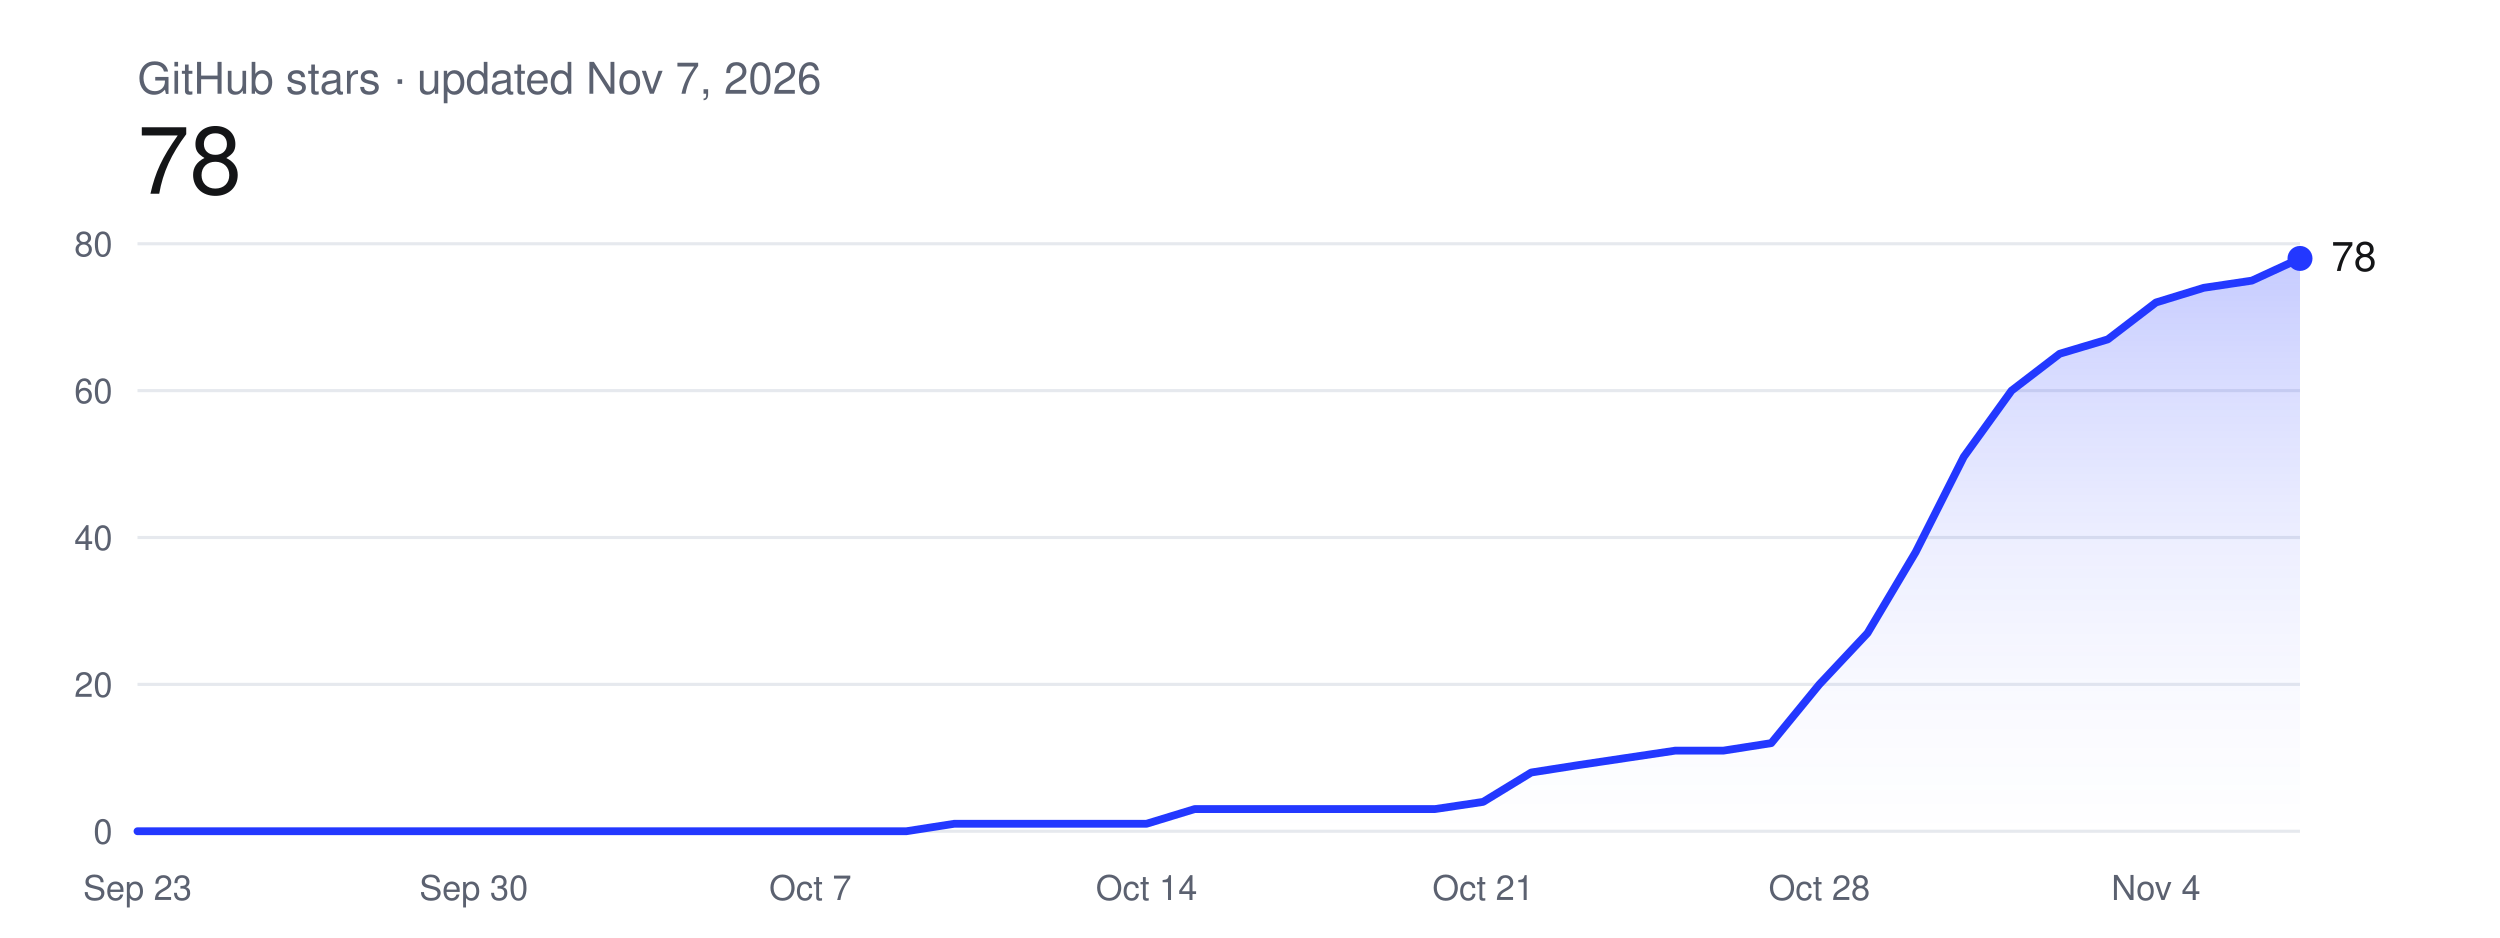
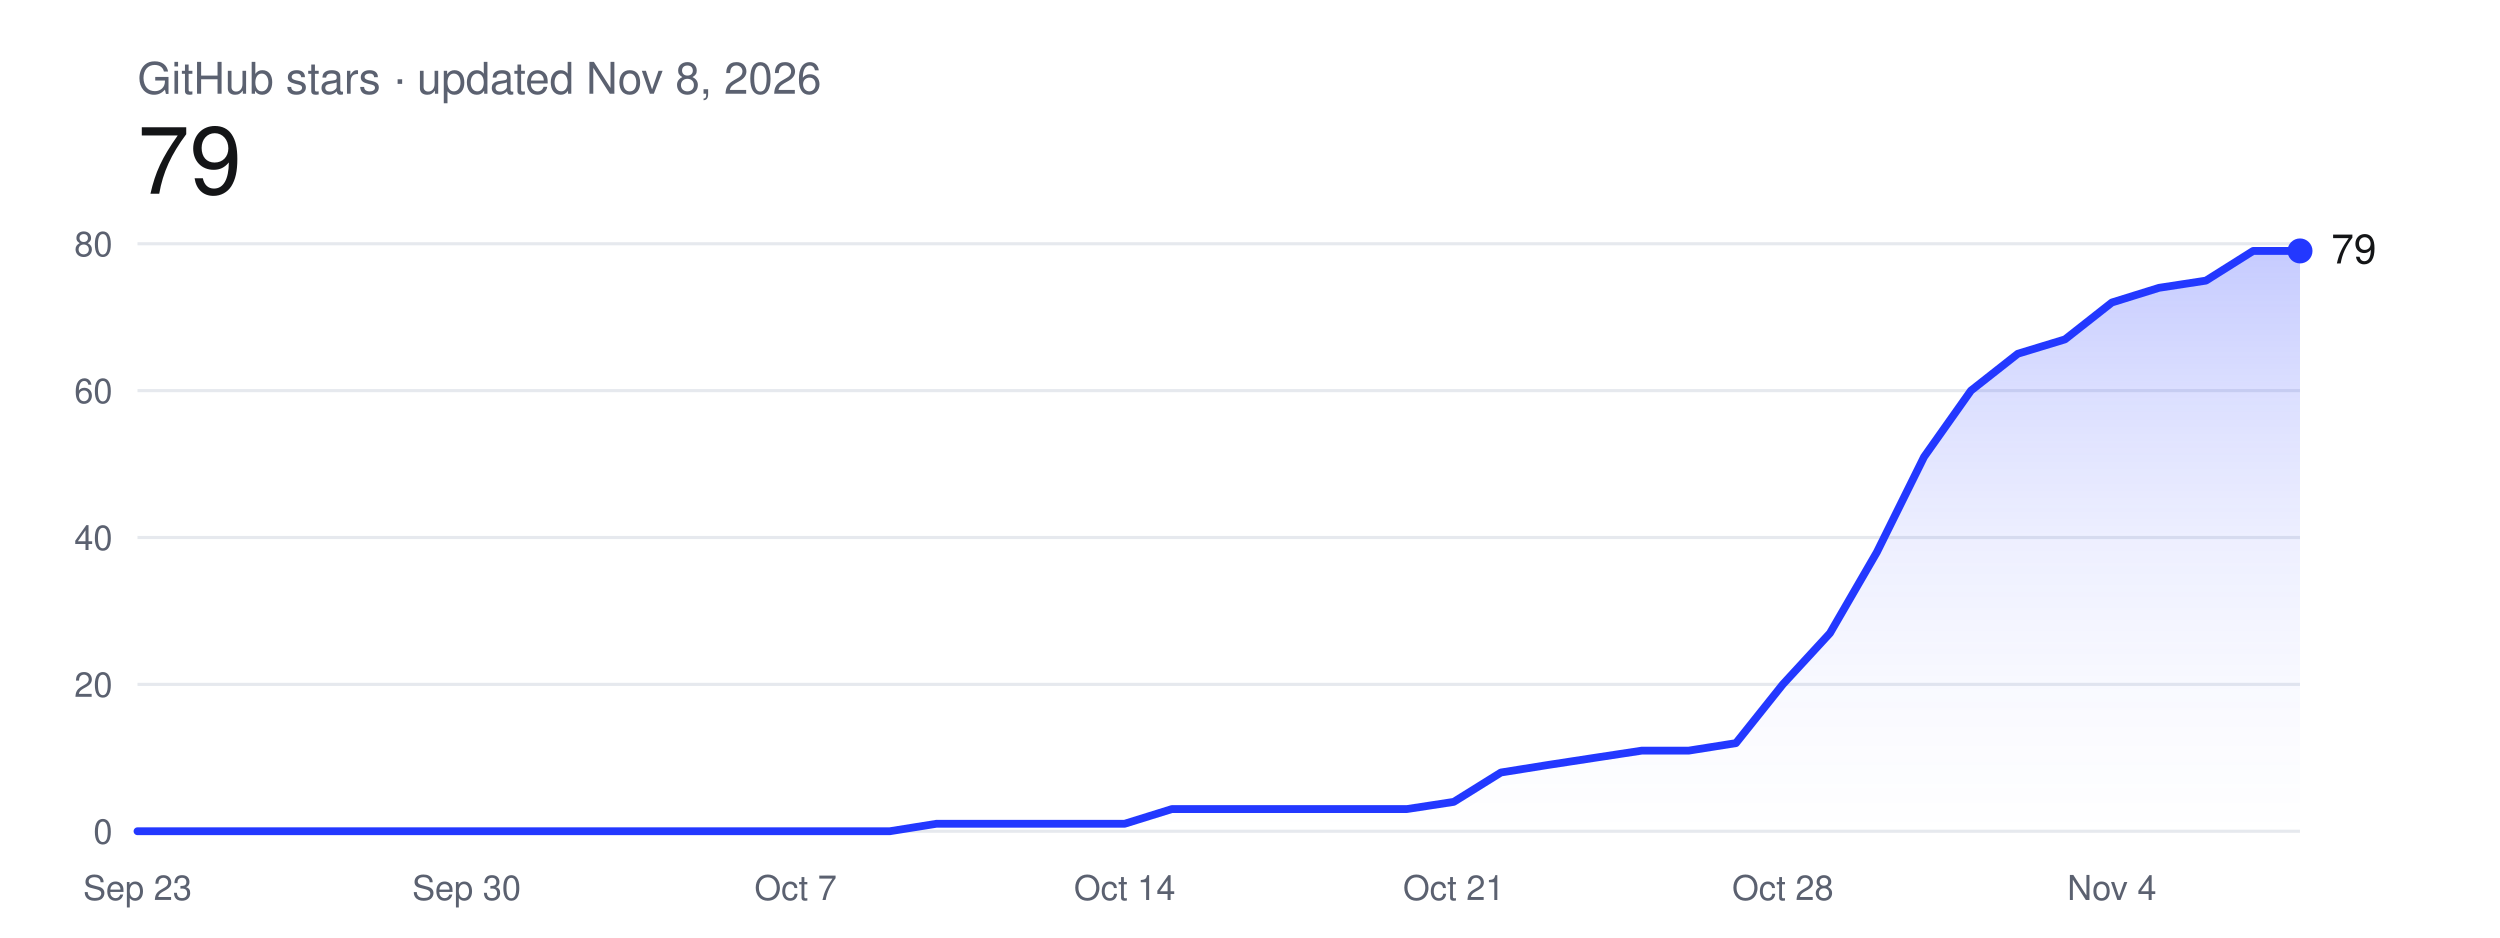
<svg xmlns="http://www.w3.org/2000/svg" width="800" height="300" viewBox="0 0 800 300" font-family="-apple-system, BlinkMacSystemFont, 'Segoe UI', Helvetica, Arial, sans-serif">
  <defs>
    <linearGradient id="a" x1="0" x2="0" y1="0" y2="1">
      <stop offset="0" stop-color="#2338ff" stop-opacity="0.26" />
      <stop offset="0.25" stop-color="#2338ff" stop-opacity="0.16" />
      <stop offset="0.5" stop-color="#2338ff" stop-opacity="0.08" />
      <stop offset="0.75" stop-color="#2338ff" stop-opacity="0.03" />
      <stop offset="1" stop-color="#2338ff" stop-opacity="0" />
    </linearGradient>
  </defs>
-   <text x="44" y="30" font-size="14" fill="#5b6170">GitHub stars · updated Nov 7, 2026</text>
-   <text x="44" y="62" font-size="30" font-weight="300" fill="#141517">78</text>
+   <text x="44" y="30" font-size="14" fill="#5b6170">GitHub stars · updated Nov 8, 2026</text>
+   <text x="44" y="62" font-size="30" font-weight="300" fill="#141517">79</text>
  <line x1="44" x2="736" y1="266.0" y2="266.0" stroke="#e6e9ee" stroke-width="1" />
  <text x="36" y="270.0" font-size="11" fill="#5b6170" text-anchor="end">0</text>
  <line x1="44" x2="736" y1="219.0" y2="219.0" stroke="#e6e9ee" stroke-width="1" />
  <text x="36" y="223.0" font-size="11" fill="#5b6170" text-anchor="end">20</text>
  <line x1="44" x2="736" y1="172.0" y2="172.0" stroke="#e6e9ee" stroke-width="1" />
  <text x="36" y="176.0" font-size="11" fill="#5b6170" text-anchor="end">40</text>
  <line x1="44" x2="736" y1="125.0" y2="125.0" stroke="#e6e9ee" stroke-width="1" />
  <text x="36" y="129.0" font-size="11" fill="#5b6170" text-anchor="end">60</text>
  <line x1="44" x2="736" y1="78.0" y2="78.0" stroke="#e6e9ee" stroke-width="1" />
  <text x="36" y="82.0" font-size="11" fill="#5b6170" text-anchor="end">80</text>
  <text x="44.0" y="288" font-size="11" fill="#5b6170" text-anchor="middle">Sep 23</text>
-   <text x="151.6" y="288" font-size="11" fill="#5b6170" text-anchor="middle">Sep 30</text>
-   <text x="259.3" y="288" font-size="11" fill="#5b6170" text-anchor="middle">Oct 7</text>
-   <text x="366.9" y="288" font-size="11" fill="#5b6170" text-anchor="middle">Oct 14</text>
-   <text x="474.6" y="288" font-size="11" fill="#5b6170" text-anchor="middle">Oct 21</text>
-   <text x="582.2" y="288" font-size="11" fill="#5b6170" text-anchor="middle">Oct 28</text>
-   <text x="689.9" y="288" font-size="11" fill="#5b6170" text-anchor="middle">Nov 4</text>
-   <polygon points="44,266.0 44.0,266.0 59.4,266.0 74.8,266.0 90.1,266.0 105.5,266.0 120.9,266.0 136.3,266.0 151.6,266.0 167.0,266.0 182.4,266.0 197.8,266.0 213.2,266.0 228.5,266.0 243.9,266.0 259.3,266.0 274.7,266.0 290.0,266.0 305.4,263.6 320.8,263.6 336.2,263.6 351.6,263.6 366.9,263.6 382.3,258.9 397.7,258.9 413.1,258.9 428.4,258.9 443.8,258.9 459.2,258.9 474.6,256.6 490.0,247.2 505.3,244.8 520.7,242.5 536.1,240.2 551.5,240.2 566.8,237.8 582.2,219.0 597.6,202.6 613.0,176.7 628.4,146.2 643.7,125.0 659.1,113.2 674.5,108.6 689.9,96.8 705.2,92.1 720.6,89.8 736.0,82.7 736.0,266.0" fill="url(#a)" />
-   <polyline points="44.0,266.0 59.4,266.0 74.8,266.0 90.1,266.0 105.5,266.0 120.9,266.0 136.3,266.0 151.6,266.0 167.0,266.0 182.4,266.0 197.8,266.0 213.2,266.0 228.5,266.0 243.9,266.0 259.3,266.0 274.7,266.0 290.0,266.0 305.4,263.6 320.8,263.6 336.2,263.6 351.6,263.6 366.9,263.6 382.3,258.9 397.7,258.9 413.1,258.9 428.4,258.9 443.8,258.9 459.2,258.9 474.6,256.6 490.0,247.2 505.3,244.8 520.7,242.5 536.1,240.2 551.5,240.2 566.8,237.8 582.2,219.0 597.6,202.6 613.0,176.7 628.4,146.2 643.7,125.0 659.1,113.2 674.5,108.6 689.9,96.8 705.2,92.1 720.6,89.8 736.0,82.7" fill="none" stroke="#2338ff" stroke-width="2.5" stroke-linejoin="round" stroke-linecap="round" />
-   <circle cx="736.0" cy="82.7" r="4" fill="#2338ff" />
-   <text x="746.0" y="86.7" font-size="13" fill="#141517">78</text>
+   <text x="149.3" y="288" font-size="11" fill="#5b6170" text-anchor="middle">Sep 30</text>
+   <text x="254.6" y="288" font-size="11" fill="#5b6170" text-anchor="middle">Oct 7</text>
+   <text x="359.9" y="288" font-size="11" fill="#5b6170" text-anchor="middle">Oct 14</text>
+   <text x="465.2" y="288" font-size="11" fill="#5b6170" text-anchor="middle">Oct 21</text>
+   <text x="570.5" y="288" font-size="11" fill="#5b6170" text-anchor="middle">Oct 28</text>
+   <text x="675.8" y="288" font-size="11" fill="#5b6170" text-anchor="middle">Nov 4</text>
+   <polygon points="44,266.0 44.0,266.0 59.0,266.0 74.1,266.0 89.1,266.0 104.2,266.0 119.2,266.0 134.3,266.0 149.3,266.0 164.3,266.0 179.4,266.0 194.4,266.0 209.5,266.0 224.5,266.0 239.6,266.0 254.6,266.0 269.7,266.0 284.7,266.0 299.7,263.6 314.8,263.6 329.8,263.6 344.9,263.6 359.9,263.6 375.0,258.9 390.0,258.9 405.0,258.9 420.1,258.9 435.1,258.9 450.2,258.9 465.2,256.6 480.3,247.2 495.3,244.8 510.3,242.5 525.4,240.2 540.4,240.2 555.5,237.8 570.5,219.0 585.6,202.6 600.6,176.7 615.7,146.2 630.7,125.0 645.7,113.2 660.8,108.6 675.8,96.8 690.9,92.1 705.9,89.8 721.0,80.3 736.0,80.3 736.0,266.0" fill="url(#a)" />
+   <polyline points="44.0,266.0 59.0,266.0 74.1,266.0 89.1,266.0 104.2,266.0 119.2,266.0 134.3,266.0 149.3,266.0 164.3,266.0 179.4,266.0 194.4,266.0 209.5,266.0 224.5,266.0 239.6,266.0 254.6,266.0 269.7,266.0 284.7,266.0 299.7,263.6 314.8,263.6 329.8,263.6 344.9,263.6 359.9,263.6 375.0,258.9 390.0,258.9 405.0,258.9 420.1,258.9 435.1,258.9 450.2,258.9 465.2,256.6 480.3,247.2 495.3,244.8 510.3,242.5 525.4,240.2 540.4,240.2 555.5,237.8 570.5,219.0 585.6,202.6 600.6,176.7 615.7,146.2 630.7,125.0 645.7,113.2 660.8,108.6 675.8,96.8 690.9,92.1 705.9,89.8 721.0,80.3 736.0,80.3" fill="none" stroke="#2338ff" stroke-width="2.5" stroke-linejoin="round" stroke-linecap="round" />
+   <circle cx="736.0" cy="80.3" r="4" fill="#2338ff" />
+   <text x="746.0" y="84.3" font-size="13" fill="#141517">79</text>
</svg>
